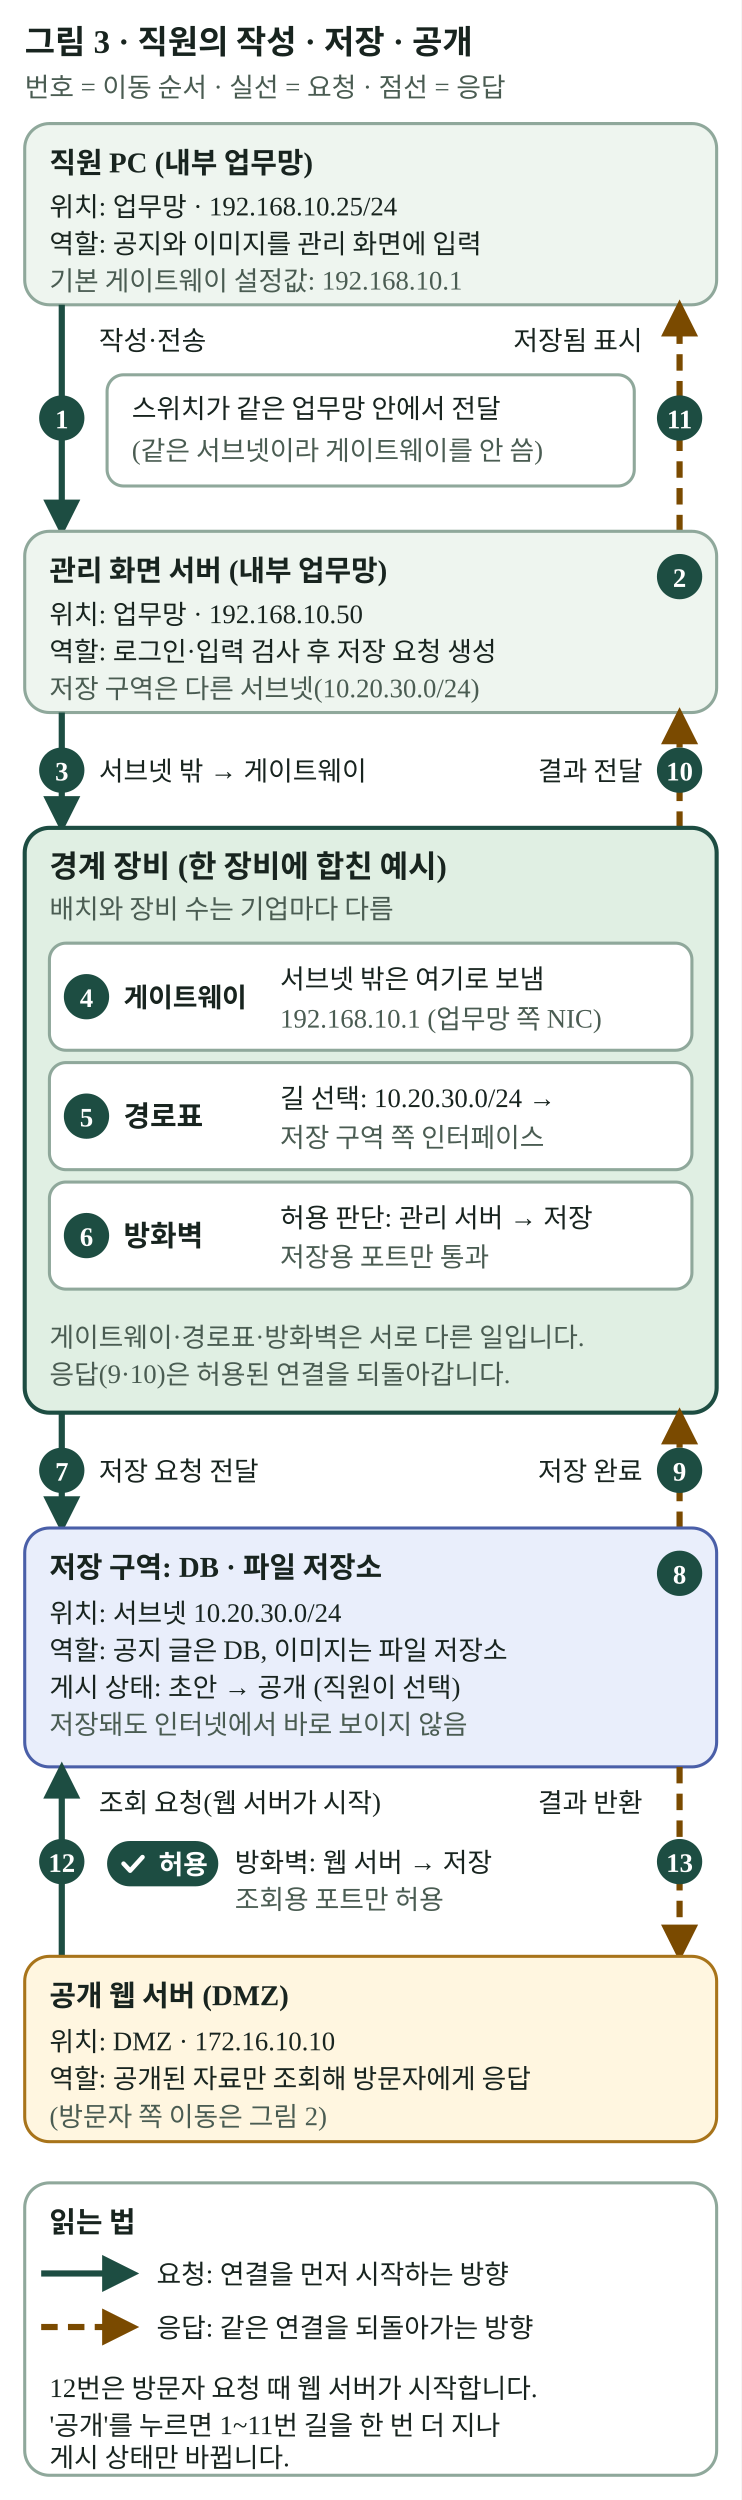
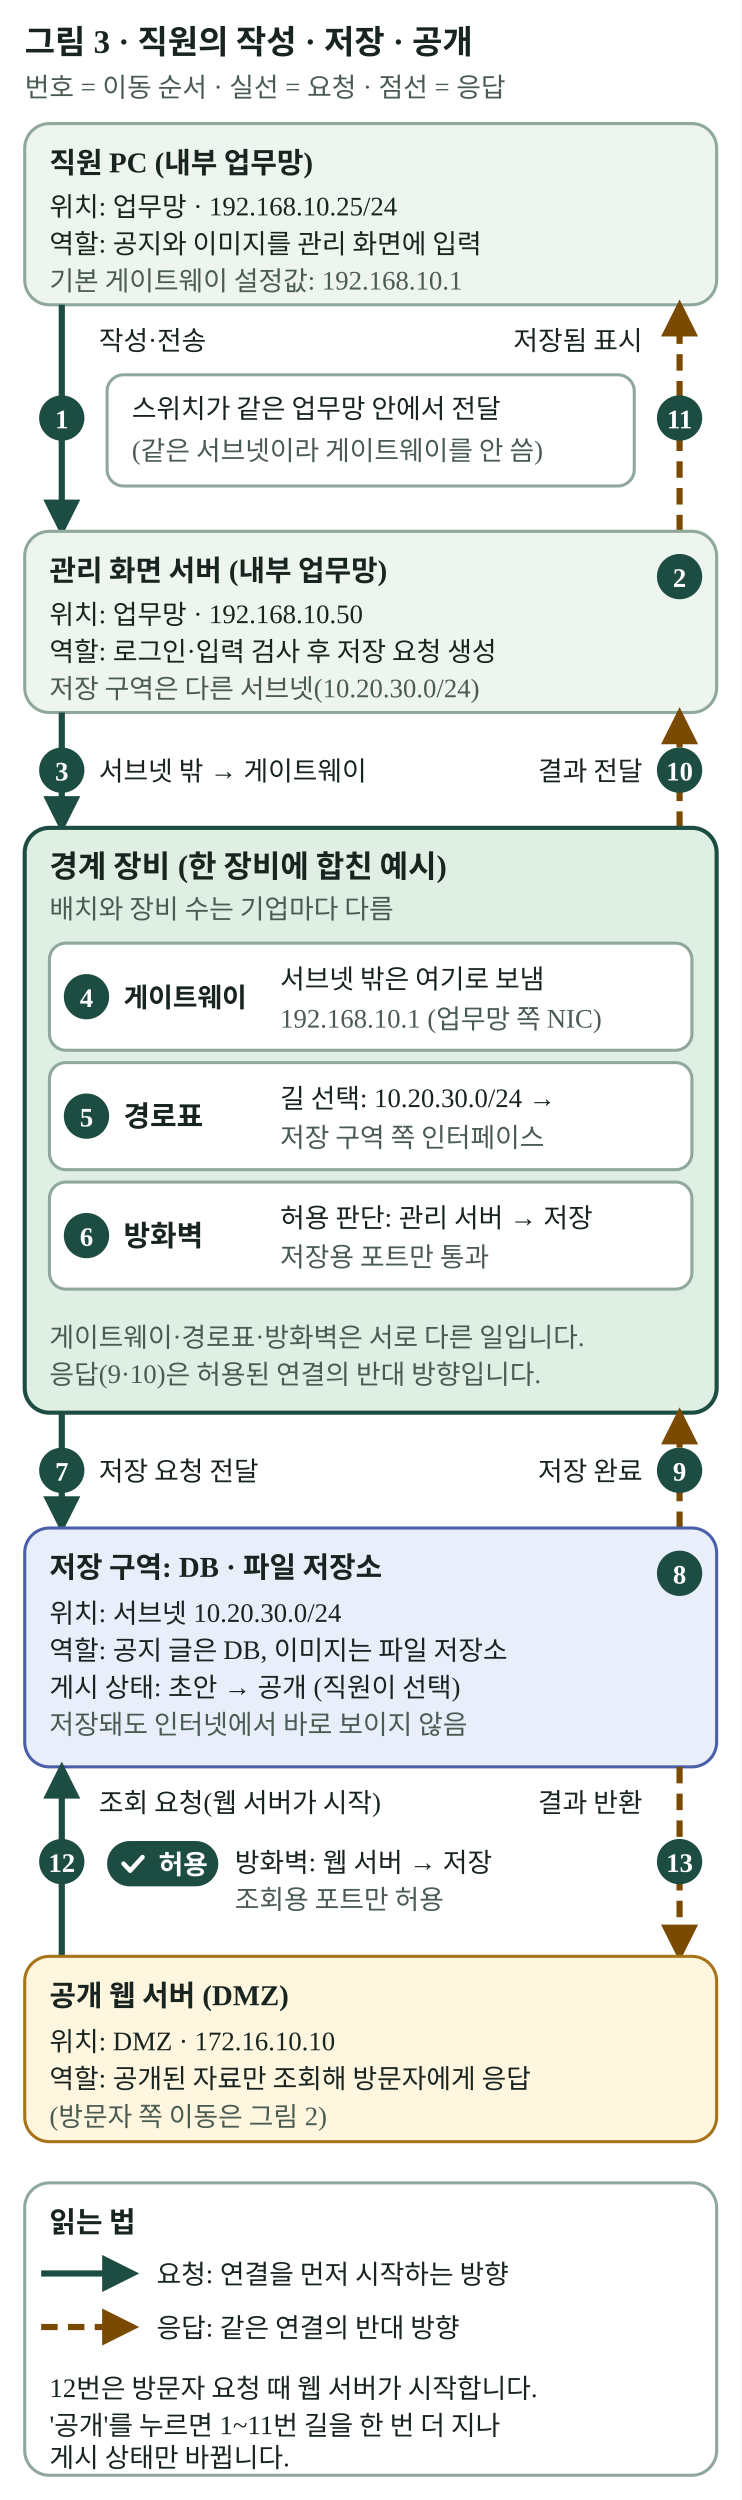
<svg xmlns="http://www.w3.org/2000/svg" viewBox="0 0 360 1214" width="360" height="1214" role="img" aria-labelledby="f3T f3D" font-family="var(--font-body, 'Pretendard VF', 'Apple SD Gothic Neo', 'Malgun Gothic', 'Noto Sans CJK KR', system-ui, sans-serif)">
  <defs>
    <style>
      .bg     { fill: #ffffff; }
      .t  { fill: #18241f; }
      .s  { fill: #4a5c52; }
      .m  { font-family: ui-monospace, SFMono-Regular, Consolas, 'Liberation Mono', monospace; }
      .b  { font-weight: 700; }
      .raised { fill: #ffffff; stroke: #8fa89b; stroke-width: 1.5; }
      .soft   { fill: #eef5ef; stroke: #8fa89b; stroke-width: 1.5; }
      .dmz    { fill: #fff6e0; stroke: #a8741a; stroke-width: 1.5; }
      .store  { fill: #e9eefb; stroke: #4a5fa8; stroke-width: 1.5; }
      .accent { fill: #e0efe3; stroke: #1d4d42; stroke-width: 2; }
      .gray   { fill: #f2f2f2; stroke: #8a8a8a; stroke-width: 1.5; stroke-dasharray: 5 4; }
      .req    { stroke: #1d4d42; stroke-width: 3; fill: none; }
      .res    { stroke: #7a4a00; stroke-width: 3; fill: none; stroke-dasharray: 8 5; }
      .link   { stroke: #6b7d73; stroke-width: 2; fill: none; }
      .note   { stroke: #6b7d73; stroke-width: 1.5; fill: none; stroke-dasharray: 2 4; stroke-linecap: round; }
      .badge  { fill: #1d4d42; }
      .badgeT { fill: #ffffff; font-weight: 700; }
      .allowP { fill: #1d4d42; }
      .allowT { fill: #ffffff; font-weight: 700; }
      .denyP  { fill: #ffffff; stroke: #9a2f2f; stroke-width: 1.8; stroke-dasharray: 3 2; }
      .denyT  { fill: #9a2f2f; font-weight: 700; }
      .hReq { fill: #1d4d42; }
      .hRes { fill: #7a4a00; }
      .hLink { fill: #6b7d73; }
    </style>
    <marker id="hReq" viewBox="0 0 10 10" refX="8" refY="5" markerWidth="6" markerHeight="6" orient="auto">
      <path d="M0 0 L10 5 L0 10 z" class="hReq" />
    </marker>
    <marker id="hRes" viewBox="0 0 10 10" refX="8" refY="5" markerWidth="6" markerHeight="6" orient="auto">
      <path d="M0 0 L10 5 L0 10 z" class="hRes" />
    </marker>
    <marker id="hLink" viewBox="0 0 10 10" refX="8" refY="5" markerWidth="6" markerHeight="6" orient="auto">
      <path d="M0 0 L10 5 L0 10 z" class="hLink" />
    </marker>
  </defs>
  <rect class="bg" x="0" y="0" width="360" height="1214" />
  <text x="12" y="26" font-size="16" class="t b">그림 3 · 직원의 작성 · 저장 · 공개</text>
  <text x="12" y="47" font-size="13" class="s">번호 = 이동 순서 · 실선 = 요청 · 점선 = 응답</text>
  <rect x="12" y="60" width="336" height="88" rx="12" class="soft" />
  <text x="24" y="84" font-size="14" class="t b">직원 PC (내부 업무망)</text>
  <text x="24" y="105" font-size="13" class="t">위치: 업무망 · 192.168.10.25/24</text>
  <text x="24" y="123" font-size="13" class="t">역할: 공지와 이미지를 관리 화면에 입력</text>
  <text x="24" y="141" font-size="13" class="s">기본 게이트웨이 설정값: 192.168.10.1</text>
  <path d="M30 148 V257" class="req" marker-end="url(#hReq)" />
  <path d="M330 258 V149" class="res" marker-end="url(#hRes)" />
  <circle cx="30" cy="203" r="11" class="badge" />
  <text x="30" y="208" font-size="13" text-anchor="middle" class="badgeT">1</text>
  <circle cx="330" cy="203" r="11" class="badge" />
  <text x="330" y="208" font-size="13" text-anchor="middle" class="badgeT">11</text>
  <text x="48" y="170" font-size="13" class="t">작성·전송</text>
  <text x="312" y="170" font-size="13" text-anchor="end" class="t">저장됨 표시</text>
  <rect x="52" y="182" width="256" height="54" rx="8" class="raised" />
  <text x="64" y="203" font-size="13" class="t">스위치가 같은 업무망 안에서 전달</text>
  <text x="64" y="223" font-size="13" class="s">(같은 서브넷이라 게이트웨이를 안 씀)</text>
  <rect x="12" y="258" width="336" height="88" rx="12" class="soft" />
  <text x="24" y="282" font-size="14" class="t b">관리 화면 서버 (내부 업무망)</text>
  <circle cx="330" cy="280" r="11" class="badge" />
  <text x="330" y="285" font-size="13" text-anchor="middle" class="badgeT">2</text>
  <text x="24" y="303" font-size="13" class="t">위치: 업무망 · 192.168.10.50</text>
  <text x="24" y="321" font-size="13" class="t">역할: 로그인·입력 검사 후 저장 요청 생성</text>
  <text x="24" y="339" font-size="13" class="s">저장 구역은 다른 서브넷(10.20.30.0/24)</text>
  <path d="M30 346 V401" class="req" marker-end="url(#hReq)" />
  <path d="M330 402 V347" class="res" marker-end="url(#hRes)" />
  <circle cx="30" cy="374" r="11" class="badge" />
  <text x="30" y="379" font-size="13" text-anchor="middle" class="badgeT">3</text>
  <circle cx="330" cy="374" r="11" class="badge" />
  <text x="330" y="379" font-size="13" text-anchor="middle" class="badgeT">10</text>
  <text x="48" y="379" font-size="13" class="t">서브넷 밖 → 게이트웨이</text>
  <text x="312" y="379" font-size="13" text-anchor="end" class="t">결과 전달</text>
  <rect x="12" y="402" width="336" height="284" rx="12" class="accent" />
  <text x="24" y="426" font-size="15" class="t b">경계 장비 (한 장비에 합친 예시)</text>
  <text x="24" y="446" font-size="13" class="s">배치와 장비 수는 기업마다 다름</text>
  <rect x="24" y="458" width="312" height="52" rx="8" class="raised" />
  <circle cx="42" cy="484" r="11" class="badge" />
  <text x="42" y="489" font-size="13" text-anchor="middle" class="badgeT">4</text>
  <text x="60" y="489" font-size="13" class="t b">게이트웨이</text>
  <text x="136" y="480" font-size="13" class="t">서브넷 밖은 여기로 보냄</text>
  <text x="136" y="499" font-size="13" class="s">192.168.10.1 (업무망 쪽 NIC)</text>
  <rect x="24" y="516" width="312" height="52" rx="8" class="raised" />
  <circle cx="42" cy="542" r="11" class="badge" />
  <text x="42" y="547" font-size="13" text-anchor="middle" class="badgeT">5</text>
  <text x="60" y="547" font-size="14" class="t b">경로표</text>
  <text x="136" y="538" font-size="13" class="t">길 선택: 10.20.30.0/24 →</text>
  <text x="136" y="557" font-size="13" class="s">저장 구역 쪽 인터페이스</text>
  <rect x="24" y="574" width="312" height="52" rx="8" class="raised" />
  <circle cx="42" cy="600" r="11" class="badge" />
  <text x="42" y="605" font-size="13" text-anchor="middle" class="badgeT">6</text>
  <text x="60" y="605" font-size="14" class="t b">방화벽</text>
  <text x="136" y="596" font-size="13" class="t">허용 판단: 관리 서버 → 저장</text>
  <text x="136" y="615" font-size="13" class="s">저장용 포트만 통과</text>
  <text x="24" y="654" font-size="13" class="s">게이트웨이·경로표·방화벽은 서로 다른 일입니다.</text>
-   <text x="24" y="672" font-size="13" class="s">응답(9·10)은 허용된 연결을 되돌아갑니다.</text>
+   <text x="24" y="672" font-size="13" class="s">응답(9·10)은 허용된 연결의 반대 방향입니다.</text>
  <path d="M30 686 V741" class="req" marker-end="url(#hReq)" />
  <path d="M330 742 V687" class="res" marker-end="url(#hRes)" />
  <circle cx="30" cy="714" r="11" class="badge" />
  <text x="30" y="719" font-size="13" text-anchor="middle" class="badgeT">7</text>
  <circle cx="330" cy="714" r="11" class="badge" />
  <text x="330" y="719" font-size="13" text-anchor="middle" class="badgeT">9</text>
  <text x="48" y="719" font-size="13" class="t">저장 요청 전달</text>
  <text x="312" y="719" font-size="13" text-anchor="end" class="t">저장 완료</text>
  <rect x="12" y="742" width="336" height="116" rx="12" class="store" />
  <text x="24" y="766" font-size="14" class="t b">저장 구역: DB · 파일 저장소</text>
  <circle cx="330" cy="764" r="11" class="badge" />
  <text x="330" y="769" font-size="13" text-anchor="middle" class="badgeT">8</text>
  <text x="24" y="788" font-size="13" class="t">위치: 서브넷 10.20.30.0/24</text>
  <text x="24" y="806" font-size="13" class="t">역할: 공지 글은 DB, 이미지는 파일 저장소</text>
  <text x="24" y="824" font-size="13" class="t">게시 상태: 초안 → 공개 (직원이 선택)</text>
  <text x="24" y="842" font-size="13" class="s">저장돼도 인터넷에서 바로 보이지 않음</text>
  <path d="M30 950 V859" class="req" marker-end="url(#hReq)" />
  <path d="M330 858 V949" class="res" marker-end="url(#hRes)" />
  <circle cx="30" cy="904" r="11" class="badge" />
  <text x="30" y="909" font-size="13" text-anchor="middle" class="badgeT">12</text>
  <circle cx="330" cy="904" r="11" class="badge" />
  <text x="330" y="909" font-size="13" text-anchor="middle" class="badgeT">13</text>
  <text x="48" y="880" font-size="13" class="t">조회 요청(웹 서버가 시작)</text>
  <text x="312" y="880" font-size="13" text-anchor="end" class="t">결과 반환</text>
  <rect x="52" y="894" width="54" height="22" rx="11" class="allowP" />
  <path d="M60 905 l3.2 3.4 l6 -6.6" stroke="#fff" stroke-width="2.2" fill="none" stroke-linecap="round" stroke-linejoin="round" />
  <text x="77" y="910" font-size="13" class="allowT">허용</text>
  <text x="114" y="909" font-size="13" class="t">방화벽: 웹 서버 → 저장</text>
  <text x="114" y="927" font-size="13" class="s">조회용 포트만 허용</text>
  <rect x="12" y="950" width="336" height="90" rx="12" class="dmz" />
  <text x="24" y="974" font-size="14" class="t b">공개 웹 서버 (DMZ)</text>
  <text x="24" y="996" font-size="13" class="t">위치: DMZ · 172.16.10.10</text>
  <text x="24" y="1014" font-size="13" class="t">역할: 공개된 자료만 조회해 방문자에게 응답</text>
  <text x="24" y="1032" font-size="13" class="s">(방문자 쪽 이동은 그림 2)</text>
  <rect x="12" y="1060" width="336" height="142" rx="12" class="raised" />
  <text x="24" y="1084" font-size="14" class="t b">읽는 법</text>
  <path d="M20 1104 H64" class="req" marker-end="url(#hReq)" />
  <text x="76" y="1109" font-size="13" class="t">요청: 연결을 먼저 시작하는 방향</text>
  <path d="M20 1130 H64" class="res" marker-end="url(#hRes)" />
-   <text x="76" y="1135" font-size="13" class="t">응답: 같은 연결을 되돌아가는 방향</text>
+   <text x="76" y="1135" font-size="13" class="t">응답: 같은 연결의 반대 방향</text>
  <text x="24" y="1164" font-size="13" class="t">12번은 방문자 요청 때 웹 서버가 시작합니다.</text>
  <text x="24" y="1182" font-size="13" class="t">'공개'를 누르면 1~11번 길을 한 번 더 지나</text>
  <text x="24" y="1198" font-size="13" class="t">게시 상태만 바뀝니다.</text>
</svg>
